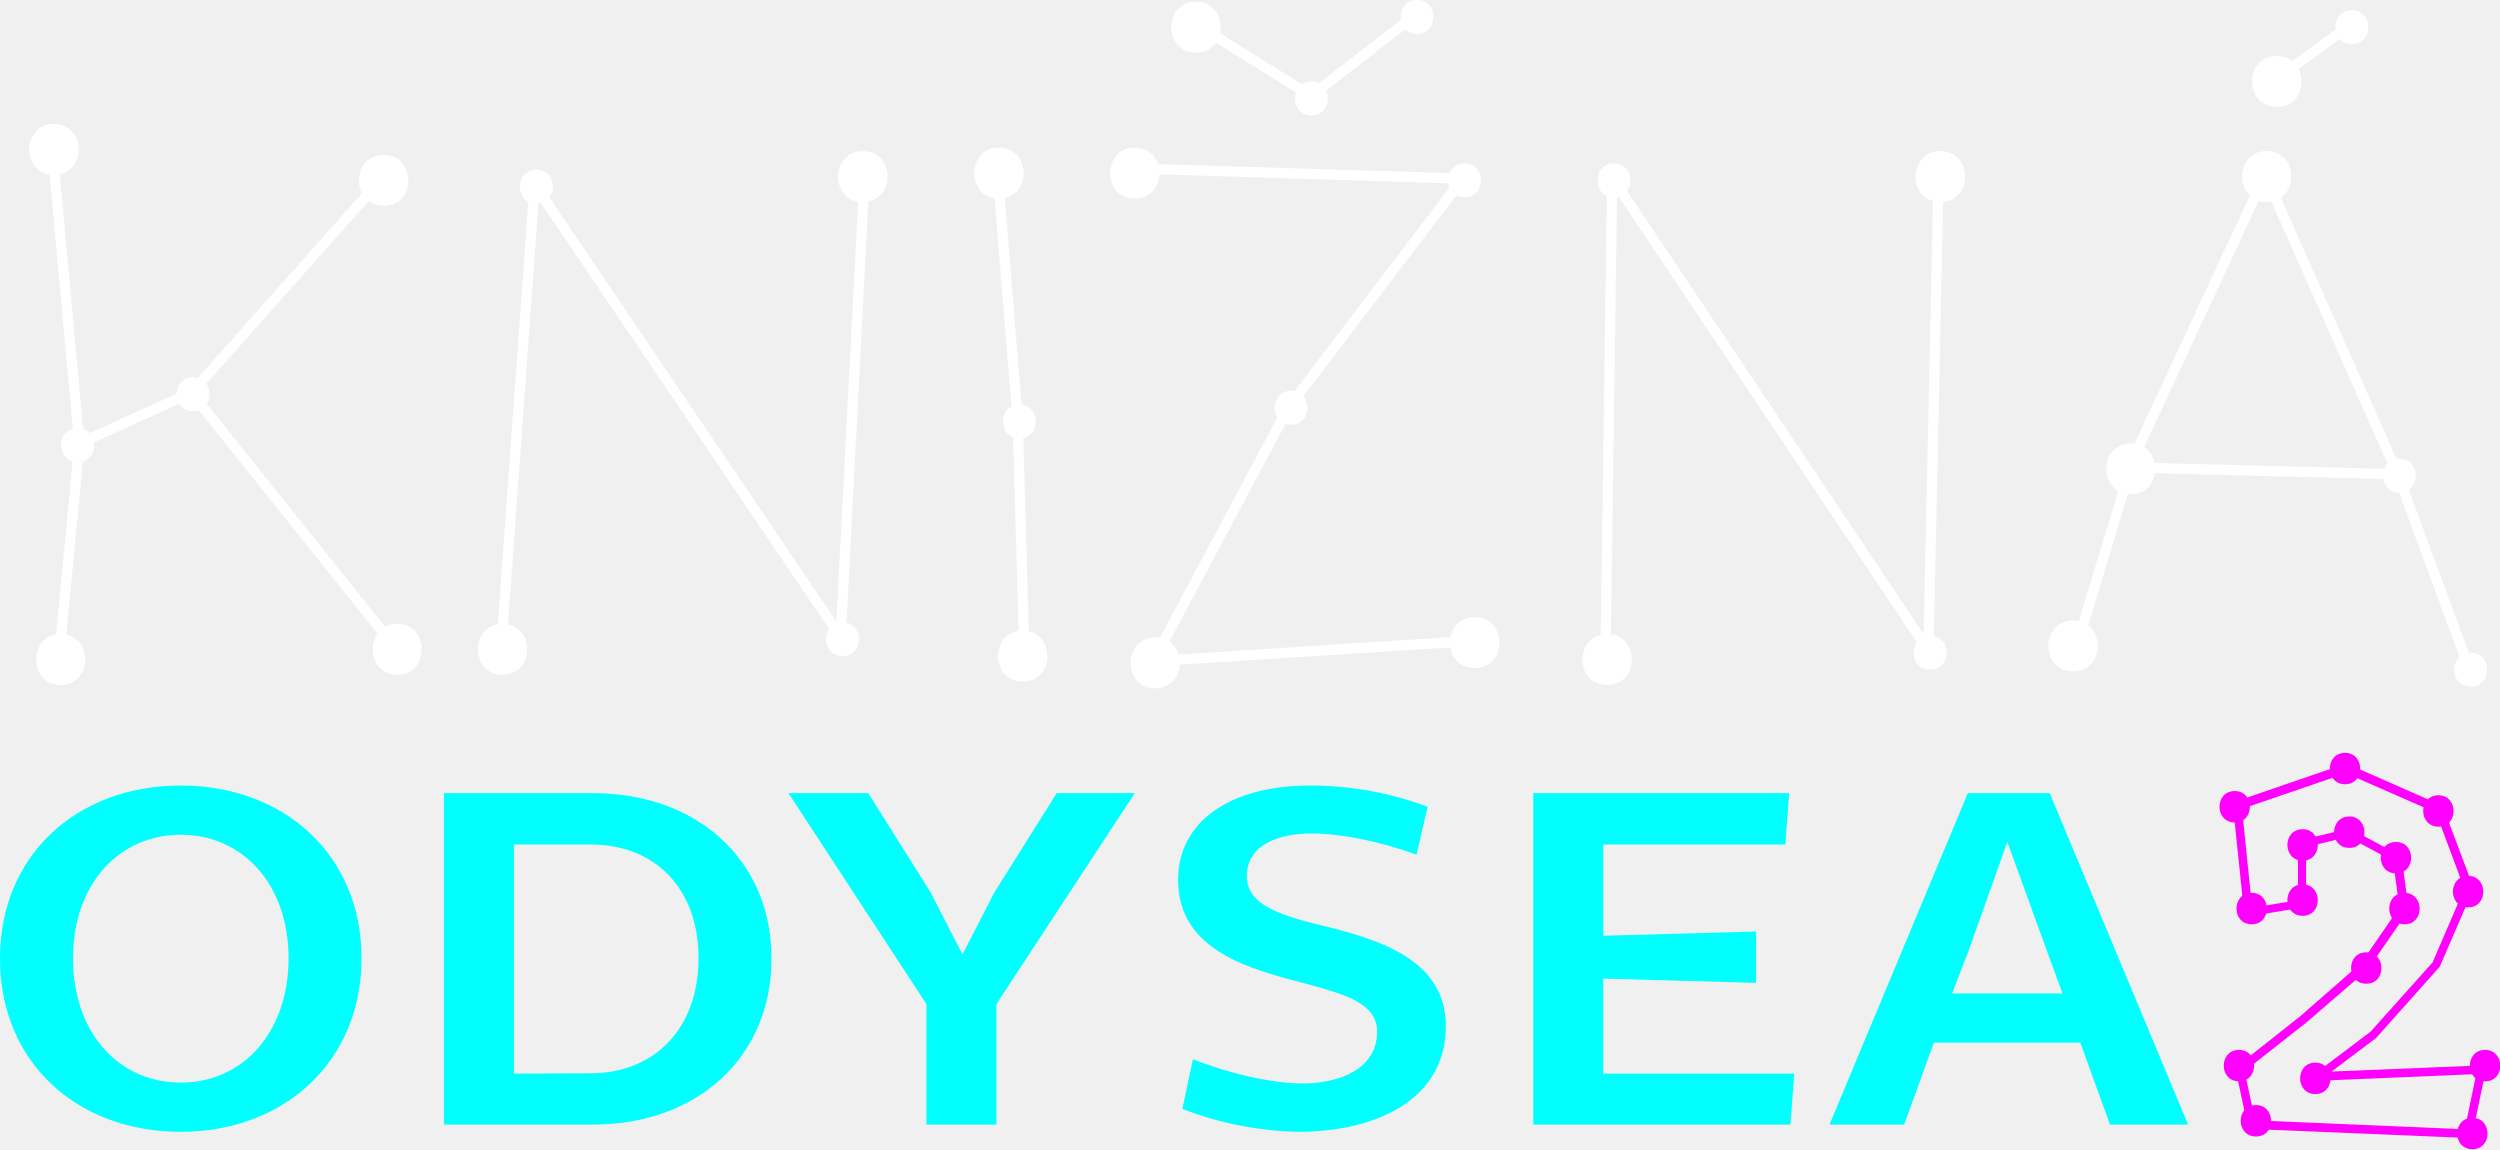
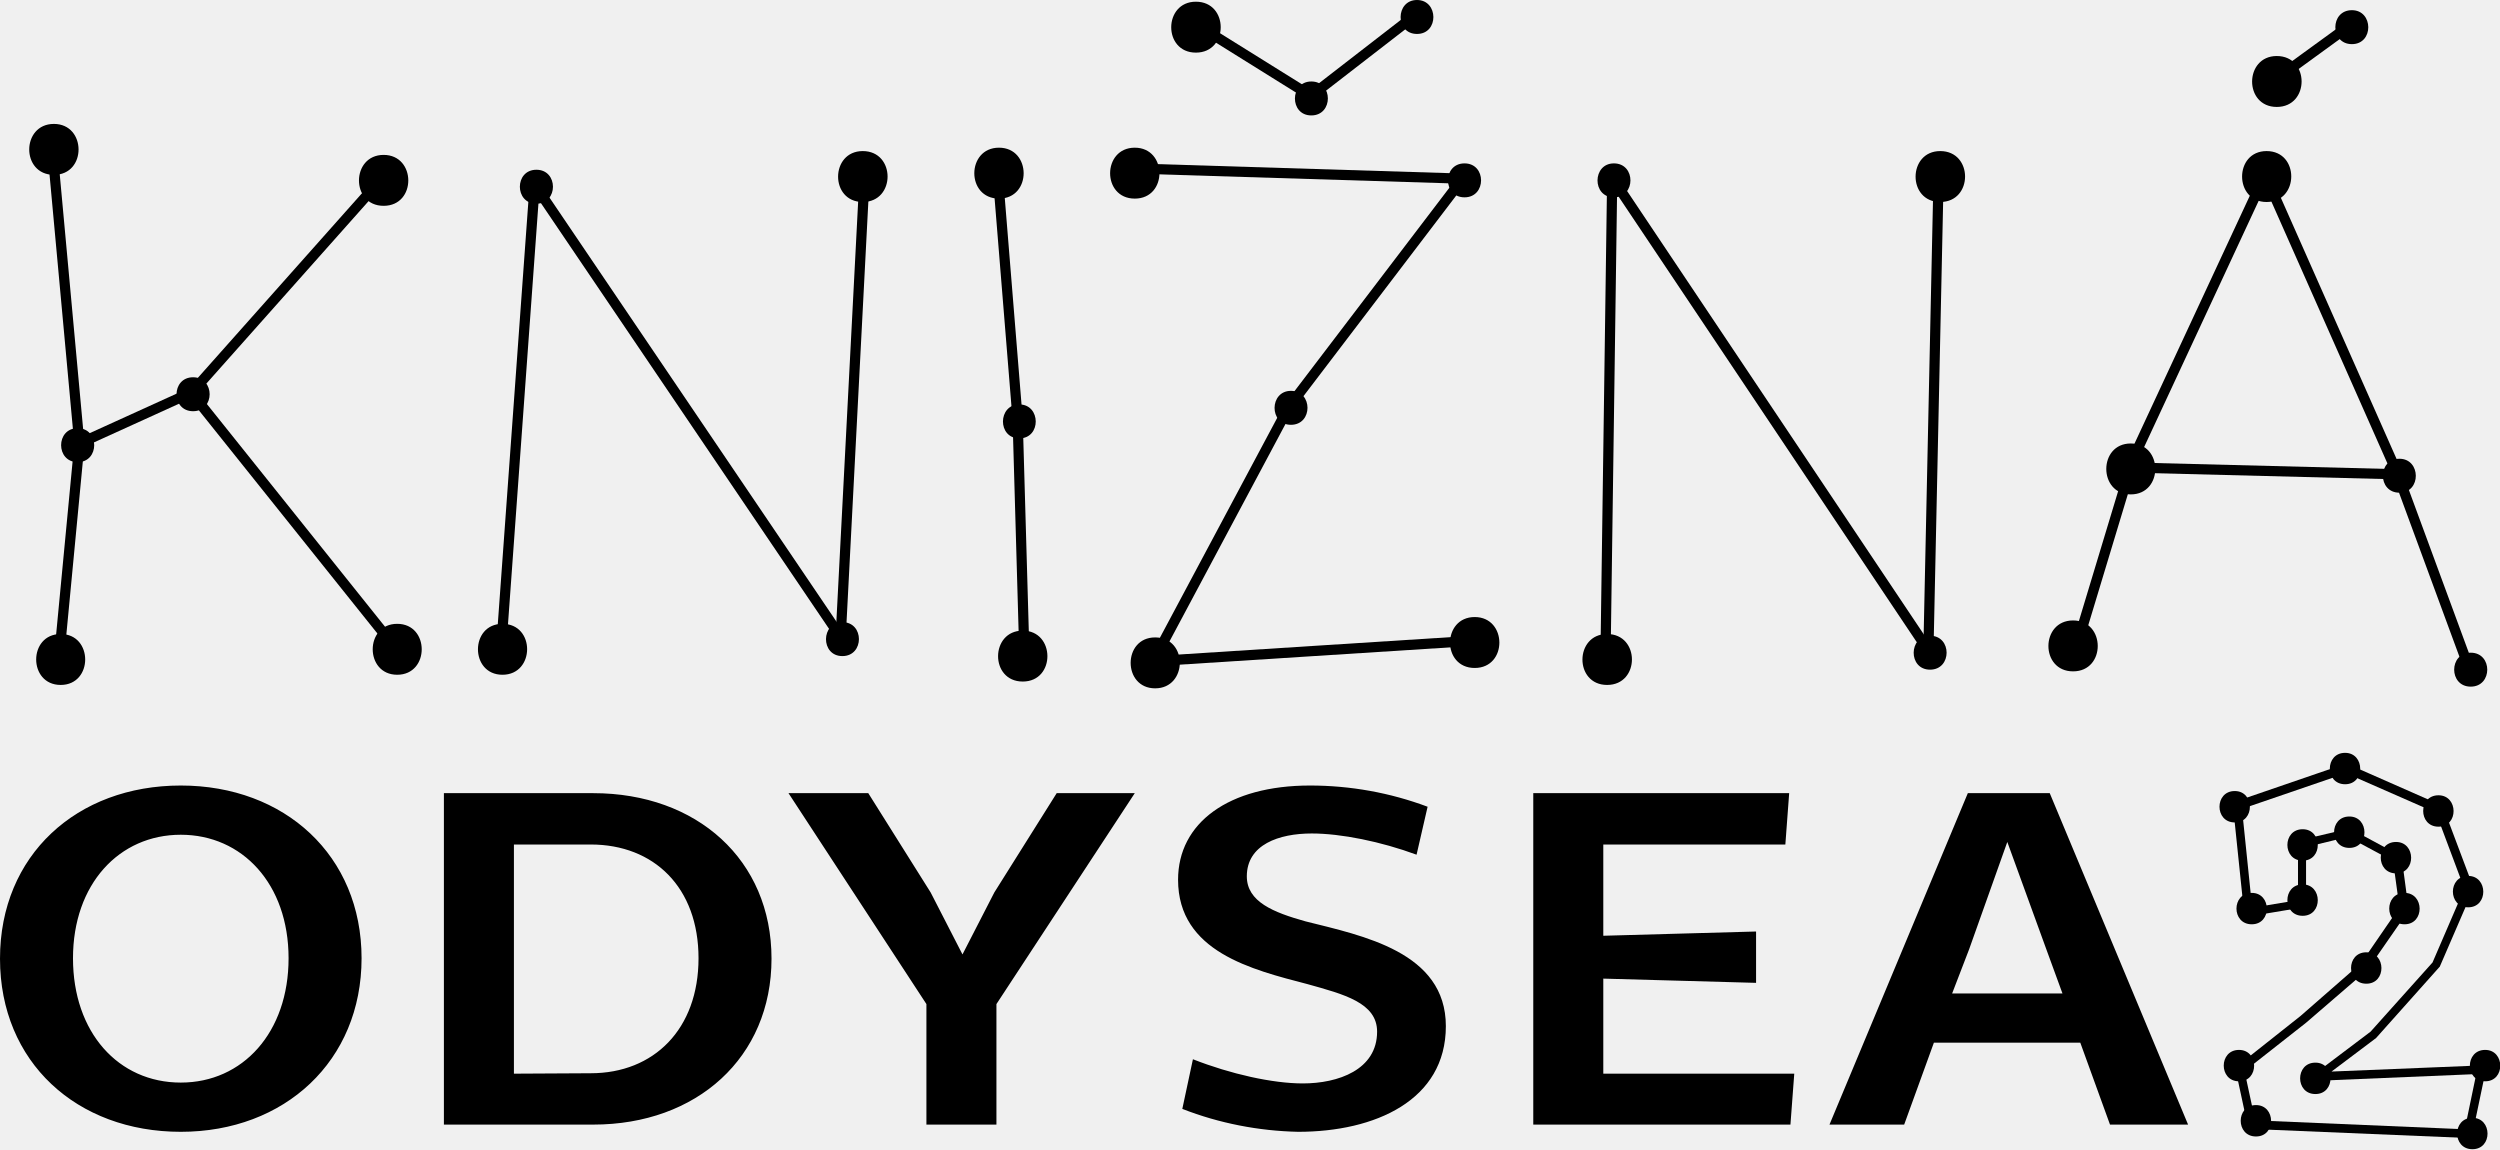
- <svg xmlns="http://www.w3.org/2000/svg" id="Layer_1" viewBox="0 0 589.1 270.8">
-   <style>.st0{fill:#fff}.st1{fill:#0ff}.st2{fill:#f0f}</style>
-   <g id="Layer_1-2">
-     <path class="st0" d="M12.7 29.2c-7.7 0-7.8 12 0 12s7.7-12 0-12zm1.6 120.2c-7.7 0-7.7 12 0 12s7.7-12 0-12zM90.4 36.5c-7.7 0-7.8 12 0 12s7.7-12 0-12zM93.6 147c-7.7 0-7.7 12 0 12s7.7-12 0-12zm24.8 0c-7.7 0-7.7 12 0 12s7.8-12 0-12zm84.9-111.4c-7.7 0-7.8 12 0 12s7.8-12 0-12zm32.1-.8c-7.7 0-7.8 12 0 12s7.7-12 0-12zm5.6 113.8c-7.7 0-7.8 12 0 12s7.7-12 0-12zm26.4-113.8c-7.7 0-7.8 12 0 12s7.7-12 0-12zm4.8 115.4c-7.7 0-7.7 12 0 12s7.8-12 0-12zm75.3-4.8c-7.7 0-7.8 12 0 12s7.7-12 0-12zM281.8.4c-7.7 0-7.8 12 0 12s7.8-12 0-12zm96.9 149c-7.7 0-7.8 12 0 12s7.8-12 0-12zm78.5-113.8c-7.7 0-7.8 12 0 12s7.8-12 0-12zm31.3 110.6c-7.7 0-7.8 12 0 12s7.7-12 0-12zm45.6-110.6c-7.7 0-7.7 12 0 12s7.8-12 0-12zm-32 68.9c-7.7 0-7.7 12 0 12s7.7-12 0-12zm34.4-91.3c-7.7 0-7.8 12 0 12s7.8-12 0-12zM18.3 100.9c-5.2 0-5.2 8 0 8s5.2-8 0-8zm27.2-12c-5.2 0-5.2 8 0 8s5.2-8 0-8zM126.4 40c-5.2 0-5.2 8 0 8s5.2-8 0-8zm72.1 106.6c-5.1 0-5.2 8 0 8s5.2-8 0-8zm41.7-51.3c-5.1 0-5.2 8 0 8s5.1-8 0-8zm104.9-56.8c-5.2 0-5.2 8 0 8s5.2-8 0-8zm-40.9 53.6c-5.1 0-5.2 8 0 8s5.2-8 0-8zm4.8-72.9c-5.1 0-5.2 8 0 8s5.2-8 0-8zM333.9 0c-5.1 0-5.2 8 0 8s5.1-8 0-8zm46.4 38.5c-5.1 0-5.2 8 0 8s5.2-8 0-8zm74.5 111.3c-5.1 0-5.2 8 0 8s5.2-8 0-8zm110.6-41.7c-5.2 0-5.2 8 0 8s5.1-8 0-8zm16.8 45.7c-5.2 0-5.2 8 0 8s5.2-8 0-8zm-28-151.4c-5.2 0-5.2 8 0 8s5.1-8 0-8z" />
-     <path transform="rotate(-84.56 16.28 129.77)" class="st0" d="M-9.1 128.6h50.7v2.4H-9.1z" />
-     <path transform="rotate(-24.453 31.891 98.532)" class="st0" d="M17.4 97.3h29v2.4h-29z" />
-     <path transform="rotate(-88.23 305.834 40.857) scale(.99998)" class="st0" d="M304.6 2h2.4v77.7h-2.4z" />
-     <path transform="rotate(-5.25 15.472 69.692)" class="st0" d="M14.3 34.7h2.4v70h-2.4z" />
-     <path transform="rotate(-48.361 67.547 67.295)" class="st0" d="M33.8 66.1h67.5v2.4H33.8z" />
-     <path transform="rotate(-38.659 69.148 122.55)" class="st0" d="M67.9 84.1h2.4V161h-2.4z" />
-     <path transform="rotate(-85.86 122 98.915) scale(1.00001)" class="st0" d="M66.6 97.7h110.8v2.4H66.6z" />
-     <path transform="rotate(-34.089 162.057 96.913)" class="st0" d="M160.9 32.6h2.4v128.6h-2.4z" />
-     <path transform="matrix(.05181 -.9987 .9987 .05181 94.51 291.8)" class="st0" d="M146.8 94.9h108.3v2.4H146.8z" />
-     <path transform="rotate(-4.656 237.333 69.323)" class="st0" d="M236.2 39.5h2.4V99h-2.4z" />
-     <path transform="rotate(-1.641 240.564 126.944) scale(1.00001)" class="st0" d="M239.4 98.9h2.4V155h-2.4z" />
-     <path transform="rotate(-52.714 324.254 68.894)" class="st0" d="M290.5 67.7H358v2.4h-67.5z" />
-     <path transform="rotate(-61.92 287.815 125.739)" class="st0" d="M253.8 124.5h68.1v2.4h-68.1z" />
-     <path transform="rotate(-3.66 309.467 153.381) scale(1.00004)" class="st0" d="M271.7 152.2h75.4v2.4h-75.4z" />
-     <path transform="rotate(-58.057 296.332 14.717)" class="st0" d="M295.1-1.3h2.4v32.1h-2.4z" />
-     <path transform="rotate(-37.74 321.056 13.215)" class="st0" d="M305.4 12h31.4v2.4h-31.4z" />
-     <path transform="rotate(-89.2 379.125 98.923)" class="st0" d="M322.2 97.7H436v2.4H322.2z" />
-     <path transform="rotate(-33.792 417.127 97.686)" class="st0" d="M416 30.7h2.4v134H416z" />
-     <path transform="rotate(-88.77 455.628 97.319) scale(1.00003)" class="st0" d="M399.5 96.1h112.2v2.4H399.5z" />
-     <path transform="rotate(-73.19 496.05 130.125)" class="st0" d="M473.8 128.9h44.5v2.4h-44.5z" />
-     <path transform="rotate(-65.052 517.715 75.71)" class="st0" d="M479.7 74.5h76v2.4h-76z" />
-     <path transform="rotate(-23.897 549.42 76.509)" class="st0" d="M548.2 38h2.4v77.1h-2.4z" />
-     <path transform="rotate(-20.215 573.443 134.597)" class="st0" d="M572.2 110.3h2.4V159h-2.4z" />
-     <path transform="rotate(-88.55 533.33 110.938) scale(1.00002)" class="st0" d="M532.1 79.3h2.4v63.3h-2.4z" />
-     <path transform="rotate(-36.021 544.905 12.403)" class="st0" d="M534 11.2h21.8v2.4H534z" />
-     <path class="st1" d="M42.6 185.1c24.5 0 42.6 16.5 42.6 40.7s-18.1 40.9-42.6 40.9S0 250.3 0 225.9s18.1-40.8 42.6-40.8zm0 70c14.6 0 25.4-11.8 25.4-29.3s-10.9-29.1-25.4-29.1-25.4 11.6-25.4 29.1 10.7 29.3 25.4 29.3zm62-68.2h35.2c24.4 0 42 15.7 42 39s-17.6 39.1-42 39.1h-35.2v-78.1zm34.6 66c14.9 0 25.4-10.4 25.4-27.1S154.1 199 139.2 199h-18.1v54l18.1-.1zm79.1-16.3l-32.5-49.7h18.8l14.7 23.4 7.5 14.6 7.5-14.6 14.7-23.4h18.4l-32.6 49.7V265h-16.5v-28.4zm62.8 13c8.9 3.5 18.8 5.7 25.9 5.7 8.3 0 17.5-3.2 17.5-12.2 0-6.8-7.8-8.8-16.4-11.2-13-3.4-30.5-7.6-30.5-24.6 0-13.4 11.9-22.2 31.1-22.2 9.5 0 18.9 1.7 27.7 5l-2.6 11.3c-8.4-3.1-17.8-5-24.7-5-7.7 0-15.3 2.6-15.3 10.1 0 6 6.3 8.5 13.8 10.6 13.5 3.4 33.1 7.2 33.1 24.7s-16.7 24.9-34.8 24.9c-9.3-.2-18.6-2-27.3-5.4l2.5-11.7zm80.1-62.7h60.4l-.9 12.1h-42.9v21.5l36-1v12.1l-36-1V253h45l-.9 12h-60.6v-78.1zm102.5 0H483l32.6 78.1h-18.4l-7-19.3h-34.5l-7 19.3h-17.6l32.6-78.1zm-3.7 47.2h26l-3.8-10.4-9.2-25.3-9 25.3-4 10.4z" />
-     <path class="st2" d="M582.4 268.2l-52.6-2.2-3.1-14.4 15.4-12.2 14.3-12.5 9-13.1-1.5-10.9-10.6-5.7-9.9 2.4v14.1l-14.5 2.4-2.8-27 26.8-9.2 22.7 10 7.3 19.4-8 18.5-.1.1-14.9 16.7-10.5 7.9L586 251l-3.6 17.2zm-51-4.2l49.4 2.1 2.7-13-40.4 1.7 15.5-11.7 14.6-16.3 7.5-17.4-6.7-17.9-21.2-9.3-24.5 8.4 2.4 23.3 10.8-1.8v-14l12.2-2.9 12.2 6.6 1.7 12.7-9.7 14-14.5 12.5-14.5 11.4 2.5 11.6z" />
-     <path class="st2" d="M530.6 210.4c-4.8 0-4.8 7.4 0 7.4s4.7-7.4 0-7.4zm12-2c-4.8 0-4.8 7.4 0 7.4s4.7-7.4 0-7.4zm-16-22c-4.8 0-4.8 7.4 0 7.4s4.7-7.4 0-7.4zm26-9c-4.8 0-4.8 7.4 0 7.4s4.7-7.4 0-7.4zm22 10c-4.8 0-4.8 7.4 0 7.4s4.7-7.4 0-7.4zm7 19c-4.8 0-4.8 7.4 0 7.4s4.7-7.4 0-7.4zm-39-11c-4.8 0-4.8 7.4 0 7.4s4.7-7.4 0-7.4zm11-3c-4.8 0-4.8 7.4 0 7.4s4.7-7.4 0-7.4zm11 6c-4.8 0-4.8 7.4 0 7.4s4.7-7.4 0-7.4zm2 12c-4.8 0-4.8 7.4 0 7.4s4.7-7.4 0-7.4zm-9 14c-4.8 0-4.8 7.4 0 7.4s4.7-7.4 0-7.4zm-30 23c-4.8 0-4.8 7.4 0 7.4s4.7-7.4 0-7.4zm4 13c-4.8 0-4.8 7.4 0 7.4s4.7-7.4 0-7.4zm51 3c-4.8 0-4.8 7.4 0 7.4s4.7-7.4 0-7.4zm3-16c-4.8 0-4.8 7.4 0 7.4s4.7-7.4 0-7.4zm-40 3c-4.8 0-4.8 7.4 0 7.4s4.7-7.4 0-7.4z" />
-   </g>
+ <svg xmlns="http://www.w3.org/2000/svg" viewBox="0 0 589.1 270.8">
+   <path class="st0" d="M12.7 29.2c-7.7 0-7.8 12 0 12s7.7-12 0-12zm1.6 120.2c-7.7 0-7.7 12 0 12s7.7-12 0-12zM90.4 36.5c-7.7 0-7.8 12 0 12s7.7-12 0-12zM93.6 147c-7.7 0-7.7 12 0 12s7.7-12 0-12zm24.8 0c-7.7 0-7.7 12 0 12s7.8-12 0-12zm84.9-111.4c-7.7 0-7.8 12 0 12s7.8-12 0-12zm32.1-.8c-7.7 0-7.8 12 0 12s7.7-12 0-12zm5.6 113.8c-7.7 0-7.8 12 0 12s7.7-12 0-12zm26.4-113.8c-7.7 0-7.8 12 0 12s7.7-12 0-12zm4.8 115.4c-7.7 0-7.7 12 0 12s7.8-12 0-12zm75.3-4.8c-7.7 0-7.8 12 0 12s7.7-12 0-12zM281.8.4c-7.7 0-7.8 12 0 12s7.8-12 0-12zm96.9 149c-7.7 0-7.8 12 0 12s7.8-12 0-12zm78.5-113.8c-7.7 0-7.8 12 0 12s7.8-12 0-12zm31.3 110.6c-7.7 0-7.8 12 0 12s7.7-12 0-12zm45.6-110.6c-7.7 0-7.7 12 0 12s7.8-12 0-12zm-32 68.9c-7.7 0-7.7 12 0 12s7.7-12 0-12zm34.4-91.3c-7.7 0-7.8 12 0 12s7.8-12 0-12zM18.3 100.9c-5.2 0-5.2 8 0 8s5.2-8 0-8zm27.2-12c-5.2 0-5.2 8 0 8s5.2-8 0-8zM126.4 40c-5.2 0-5.2 8 0 8s5.2-8 0-8zm72.1 106.6c-5.1 0-5.2 8 0 8s5.2-8 0-8zm41.7-51.3c-5.1 0-5.2 8 0 8s5.1-8 0-8zm104.9-56.8c-5.2 0-5.2 8 0 8s5.2-8 0-8zm-40.9 53.6c-5.1 0-5.2 8 0 8s5.2-8 0-8zm4.8-72.9c-5.1 0-5.2 8 0 8s5.2-8 0-8zM333.9 0c-5.1 0-5.2 8 0 8s5.1-8 0-8zm46.4 38.5c-5.1 0-5.2 8 0 8s5.2-8 0-8zm74.5 111.3c-5.1 0-5.2 8 0 8s5.2-8 0-8zm110.6-41.7c-5.2 0-5.2 8 0 8s5.1-8 0-8zm16.8 45.7c-5.2 0-5.2 8 0 8s5.2-8 0-8zm-28-151.4c-5.2 0-5.2 8 0 8s5.1-8 0-8z" />
+   <path class="st0" d="M12.71 154.925l4.806-50.472 2.389.228-4.807 50.471z" />
+   <path class="st0" d="M18.19 103.409l26.399-12.004.993 2.184-26.399 12.005zm248.767-62.513l.074-2.398 77.661 2.4-.074 2.398z" />
+   <path class="st0" d="M11.103 34.954l2.39-.22 6.405 69.707-2.39.22zm33.128 56.768l44.85-50.446 1.793 1.594-44.85 50.446z" />
+   <path class="st0" d="M44.154 93.305l1.874-1.5 48.039 60.05-1.874 1.5zm72.636 60.777l7.999-110.512 2.394.173-8 110.512z" />
+   <path class="st0" d="M125.053 44.3l1.987-1.346 72.078 106.503-1.988 1.345z" />
+   <path class="st0" d="M196.892 150.108l5.611-108.16 2.397.125-5.61 108.159zM233.791 39.69l2.392-.194 4.814 59.304-2.392.194z" />
+   <path class="st0" d="M238.6 98.946l2.399-.069 1.606 56.078-2.399.068zm64.256-3.92l40.891-53.704 1.91 1.454-40.891 53.704z" />
+   <path class="st0" d="M270.71 155.167l32.056-60.084 2.117 1.13-32.055 60.084z" />
+   <path class="st0" d="M271.713 154.619l75.25-4.814.152 2.395-75.249 4.814zM282.089 7.288l1.27-2.036 27.239 16.983-1.27 2.037z" />
+   <path class="st0" d="M307.932 21.837l24.83-19.22 1.47 1.899L309.4 23.735zm69.175 133.988l1.59-113.789 2.399.034-1.589 113.789z" />
+   <path class="st0" d="M378.934 42.643l1.995-1.335 74.528 111.363-1.995 1.335z" />
+   <path class="st0" d="M453.208 153.396l2.408-112.178 2.4.052-2.409 112.177zm35.235-2.326l12.869-42.599 2.297.695-12.869 42.598z" />
+   <path class="st0" d="M500.583 109.667L532.64 40.76l2.176 1.012-32.057 68.909z" />
+   <path class="st0" d="M532.705 41.795l2.194-.972 31.233 70.49-2.194.973z" />
+   <path class="st0" d="M563.88 112.226l2.253-.83 16.828 45.701-2.252.83z" />
+   <path class="st0" d="M501.673 111.356l.06-2.399 63.282 1.602-.061 2.4zm33.705-93.513l17.631-12.82 1.412 1.941-17.632 12.82z" />
+   <path class="st1" d="M42.6 185.1c24.5 0 42.6 16.5 42.6 40.7s-18.1 40.9-42.6 40.9S0 250.3 0 225.9s18.1-40.8 42.6-40.8zm0 70c14.6 0 25.4-11.8 25.4-29.3s-10.9-29.1-25.4-29.1-25.4 11.6-25.4 29.1 10.7 29.3 25.4 29.3zm62-68.2h35.2c24.4 0 42 15.7 42 39s-17.6 39.1-42 39.1h-35.2v-78.1zm34.6 66c14.9 0 25.4-10.4 25.4-27.1S154.1 199 139.2 199h-18.1v54l18.1-.1zm79.1-16.3l-32.5-49.7h18.8l14.7 23.4 7.5 14.6 7.5-14.6 14.7-23.4h18.4l-32.6 49.7V265h-16.5v-28.4zm62.8 13c8.9 3.5 18.8 5.7 25.9 5.7 8.3 0 17.5-3.2 17.5-12.2 0-6.8-7.8-8.8-16.4-11.2-13-3.4-30.5-7.6-30.5-24.6 0-13.4 11.9-22.2 31.1-22.2 9.5 0 18.9 1.7 27.7 5l-2.6 11.3c-8.4-3.1-17.8-5-24.7-5-7.7 0-15.3 2.6-15.3 10.1 0 6 6.3 8.5 13.8 10.6 13.5 3.4 33.1 7.2 33.1 24.7s-16.7 24.9-34.8 24.9c-9.3-.2-18.6-2-27.3-5.4l2.5-11.7zm80.1-62.7h60.4l-.9 12.1h-42.9v21.5l36-1v12.1l-36-1V253h45l-.9 12h-60.6v-78.1zm102.5 0H483l32.6 78.1h-18.4l-7-19.3h-34.5l-7 19.3h-17.6l32.6-78.1zm-3.7 47.2h26l-3.8-10.4-9.2-25.3-9 25.3-4 10.4z" />
+   <path class="st2" d="M582.4 268.2l-52.6-2.2-3.1-14.4 15.4-12.2 14.3-12.5 9-13.1-1.5-10.9-10.6-5.7-9.9 2.4v14.1l-14.5 2.4-2.8-27 26.8-9.2 22.7 10 7.3 19.4-8 18.5-.1.1-14.9 16.7-10.5 7.9L586 251l-3.6 17.2zm-51-4.2l49.4 2.1 2.7-13-40.4 1.7 15.5-11.7 14.6-16.3 7.5-17.4-6.7-17.9-21.2-9.3-24.5 8.4 2.4 23.3 10.8-1.8v-14l12.2-2.9 12.2 6.6 1.7 12.7-9.7 14-14.5 12.5-14.5 11.4 2.5 11.6z" />
+   <path class="st2" d="M530.6 210.4c-4.8 0-4.8 7.4 0 7.4s4.7-7.4 0-7.4zm12-2c-4.8 0-4.8 7.4 0 7.4s4.7-7.4 0-7.4zm-16-22c-4.8 0-4.8 7.4 0 7.4s4.7-7.4 0-7.4zm26-9c-4.8 0-4.8 7.4 0 7.4s4.7-7.4 0-7.4zm22 10c-4.8 0-4.8 7.4 0 7.4s4.7-7.4 0-7.4zm7 19c-4.8 0-4.8 7.4 0 7.4s4.7-7.4 0-7.4zm-39-11c-4.8 0-4.8 7.4 0 7.4s4.7-7.4 0-7.4zm11-3c-4.8 0-4.8 7.4 0 7.4s4.7-7.4 0-7.4zm11 6c-4.8 0-4.8 7.4 0 7.4s4.7-7.4 0-7.4zm2 12c-4.8 0-4.8 7.4 0 7.4s4.7-7.4 0-7.4zm-9 14c-4.8 0-4.8 7.4 0 7.4s4.7-7.4 0-7.4zm-30 23c-4.8 0-4.8 7.4 0 7.4s4.7-7.4 0-7.4zm4 13c-4.8 0-4.8 7.4 0 7.4s4.7-7.4 0-7.4zm51 3c-4.8 0-4.8 7.4 0 7.4s4.7-7.4 0-7.4zm3-16c-4.8 0-4.8 7.4 0 7.4s4.7-7.4 0-7.4zm-40 3c-4.8 0-4.8 7.4 0 7.4s4.7-7.4 0-7.4z" />
</svg>
